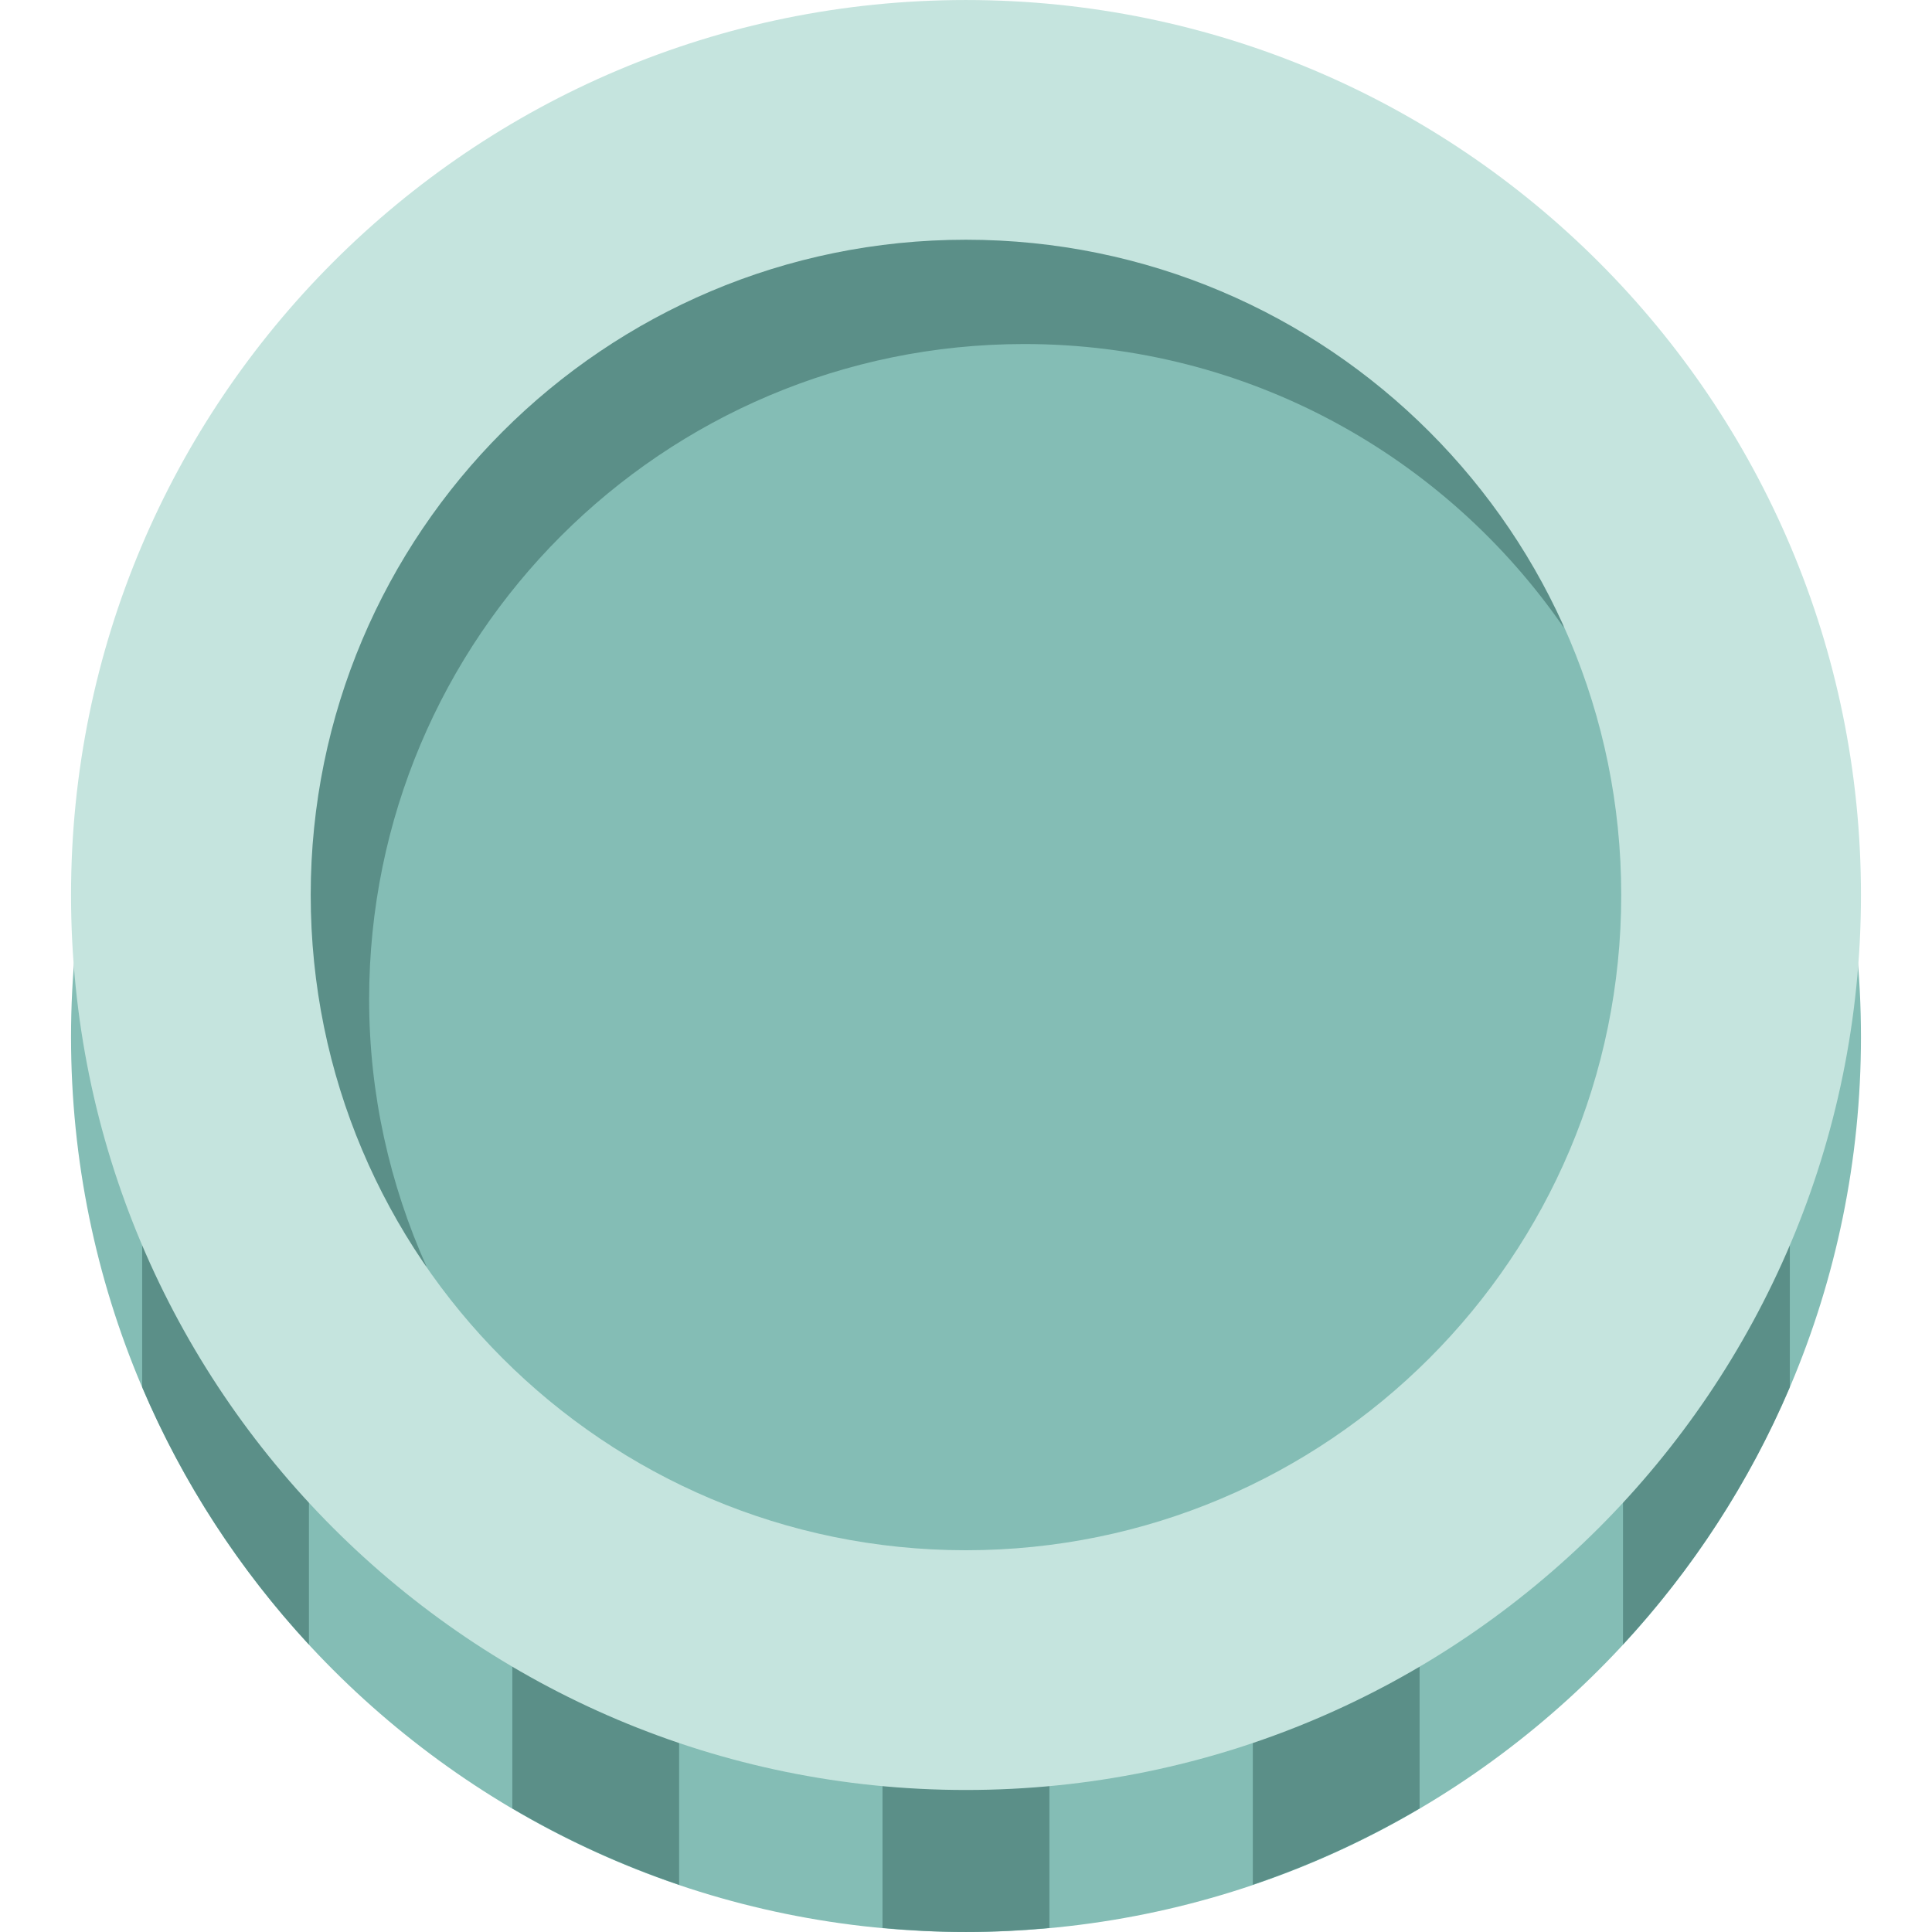
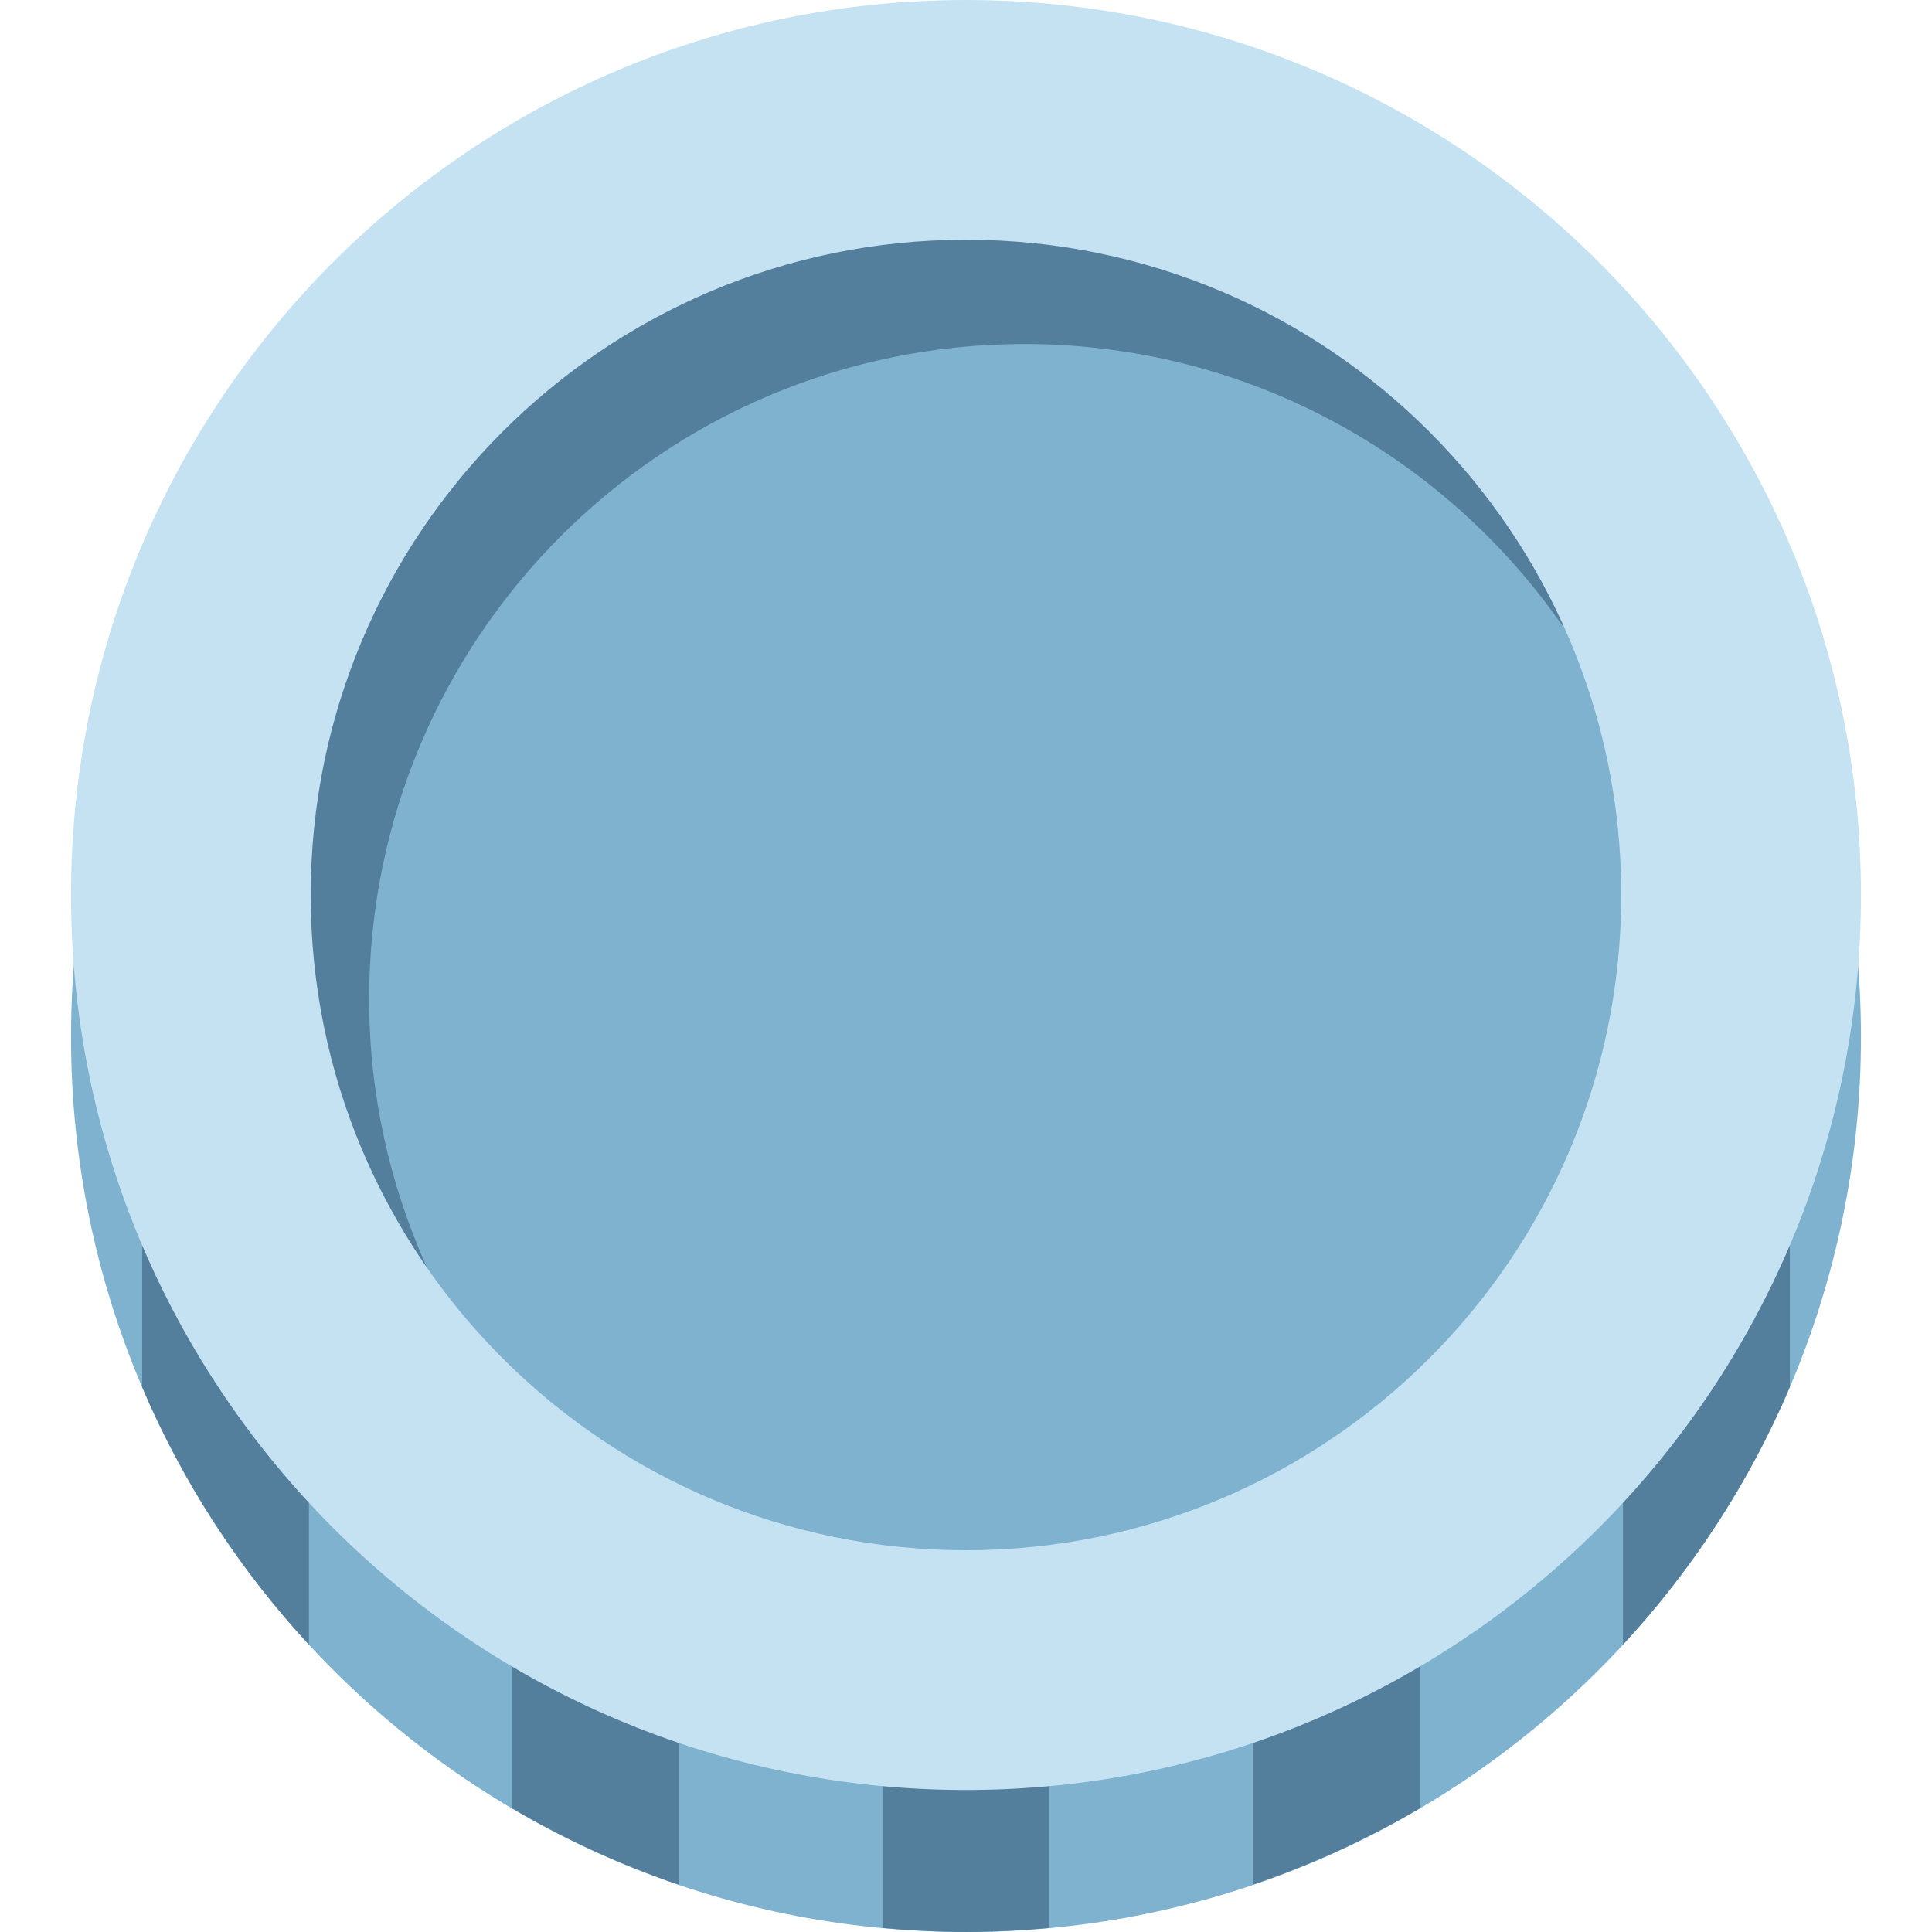
<svg xmlns="http://www.w3.org/2000/svg" id="圖層_1" height="512" viewBox="0 0 512 512" width="512">
-   <path id="_x30_3" d="m493.176 274.813c0 130.983-106.168 237.184-237.201 237.184-131 0-237.15-106.2-237.15-237.184 0-130.975 106.15-237.184 237.15-237.184 131.033 0 237.201 106.209 237.201 237.184z" fill="#84bdb5" />
-   <path id="_x30_2" d="m270.676 435.463c-131.001 0-196.551-72.533-233.001-111.434v43.566c10.767 25.301 25.8 48.334 44.2 68.234v-43.9c15.716 17 33.833 31.699 53.9 43.533v43.783c13.883 8.184 28.7 14.983 44.2 20.25v-43.733c17.184 5.8 35.2 9.8 53.9 11.533v43.634c7.3.666 14.65 1.066 22.1 1.066 7.467 0 14.85-.4 22.135-1.066v-43.634c18.699-1.733 36.715-5.733 53.898-11.533v43.7c15.5-5.233 30.301-12.033 44.201-20.217v-43.783c20.066-11.834 38.184-26.533 53.9-43.533v43.9c18.398-19.9 33.449-42.934 44.215-68.234v-43.566c-25.533 17.834-72.615 111.434-203.648 111.434zm-157.651-99.834c-9.684-21.633-15.2-45.566-15.2-70.808 0-95.9 77.717-173.65 173.634-173.65 59.332 0 111.666 29.8 142.982 75.191-12.933-70.108-97.298-117.041-167.966-117.041-95.9 0-177.767 86.866-177.767 182.758 0 36.567 2.834 83.2 44.317 103.55z" fill="#5b8f88" />
-   <path id="_x30_1" d="m255.975.004c-131 0-237.15 106.2-237.15 237.175 0 131.018 106.15 237.185 237.15 237.185 131.033 0 237.201-106.167 237.201-237.185 0-130.975-106.168-237.175-237.201-237.175zm0 410.826c-95.9 0-173.633-77.75-173.633-173.651 0-95.892 77.733-173.649 173.633-173.649 95.918 0 173.668 77.758 173.668 173.649 0 95.901-77.75 173.651-173.668 173.651z" fill="#c5e4de" />
+   <path id="_x30_3" d="m493.176 274.813c0 130.983-106.168 237.184-237.201 237.184-131 0-237.15-106.2-237.15-237.184 0-130.975 106.15-237.184 237.15-237.184 131.033 0 237.201 106.209 237.201 237.184z" fill="#7fb2cf" />
+   <path id="_x30_2" d="m270.676 435.463c-131.001 0-196.551-72.533-233.001-111.434v43.566c10.767 25.301 25.8 48.334 44.2 68.234v-43.9c15.716 17 33.833 31.699 53.9 43.533v43.783c13.883 8.184 28.7 14.983 44.2 20.25v-43.733c17.184 5.8 35.2 9.8 53.9 11.533v43.634c7.3.666 14.65 1.066 22.1 1.066 7.467 0 14.85-.4 22.135-1.066v-43.634c18.699-1.733 36.715-5.733 53.898-11.533v43.7c15.5-5.233 30.301-12.033 44.201-20.217v-43.783c20.066-11.834 38.184-26.533 53.9-43.533v43.9c18.398-19.9 33.449-42.934 44.215-68.234v-43.566c-25.533 17.834-72.615 111.434-203.648 111.434zm-157.651-99.834c-9.684-21.633-15.2-45.566-15.2-70.808 0-95.9 77.717-173.65 173.634-173.65 59.332 0 111.666 29.8 142.982 75.191-12.933-70.108-97.298-117.041-167.966-117.041-95.9 0-177.767 86.866-177.767 182.758 0 36.567 2.834 83.2 44.317 103.55z" fill="#547f9c" />
+   <path id="_x30_1" d="m255.975.004c-131 0-237.15 106.2-237.15 237.175 0 131.018 106.15 237.185 237.15 237.185 131.033 0 237.201-106.167 237.201-237.185 0-130.975-106.168-237.175-237.201-237.175zm0 410.826c-95.9 0-173.633-77.75-173.633-173.651 0-95.892 77.733-173.649 173.633-173.649 95.918 0 173.668 77.758 173.668 173.649 0 95.901-77.75 173.651-173.668 173.651z" fill="#c4e2f2" />
</svg>
